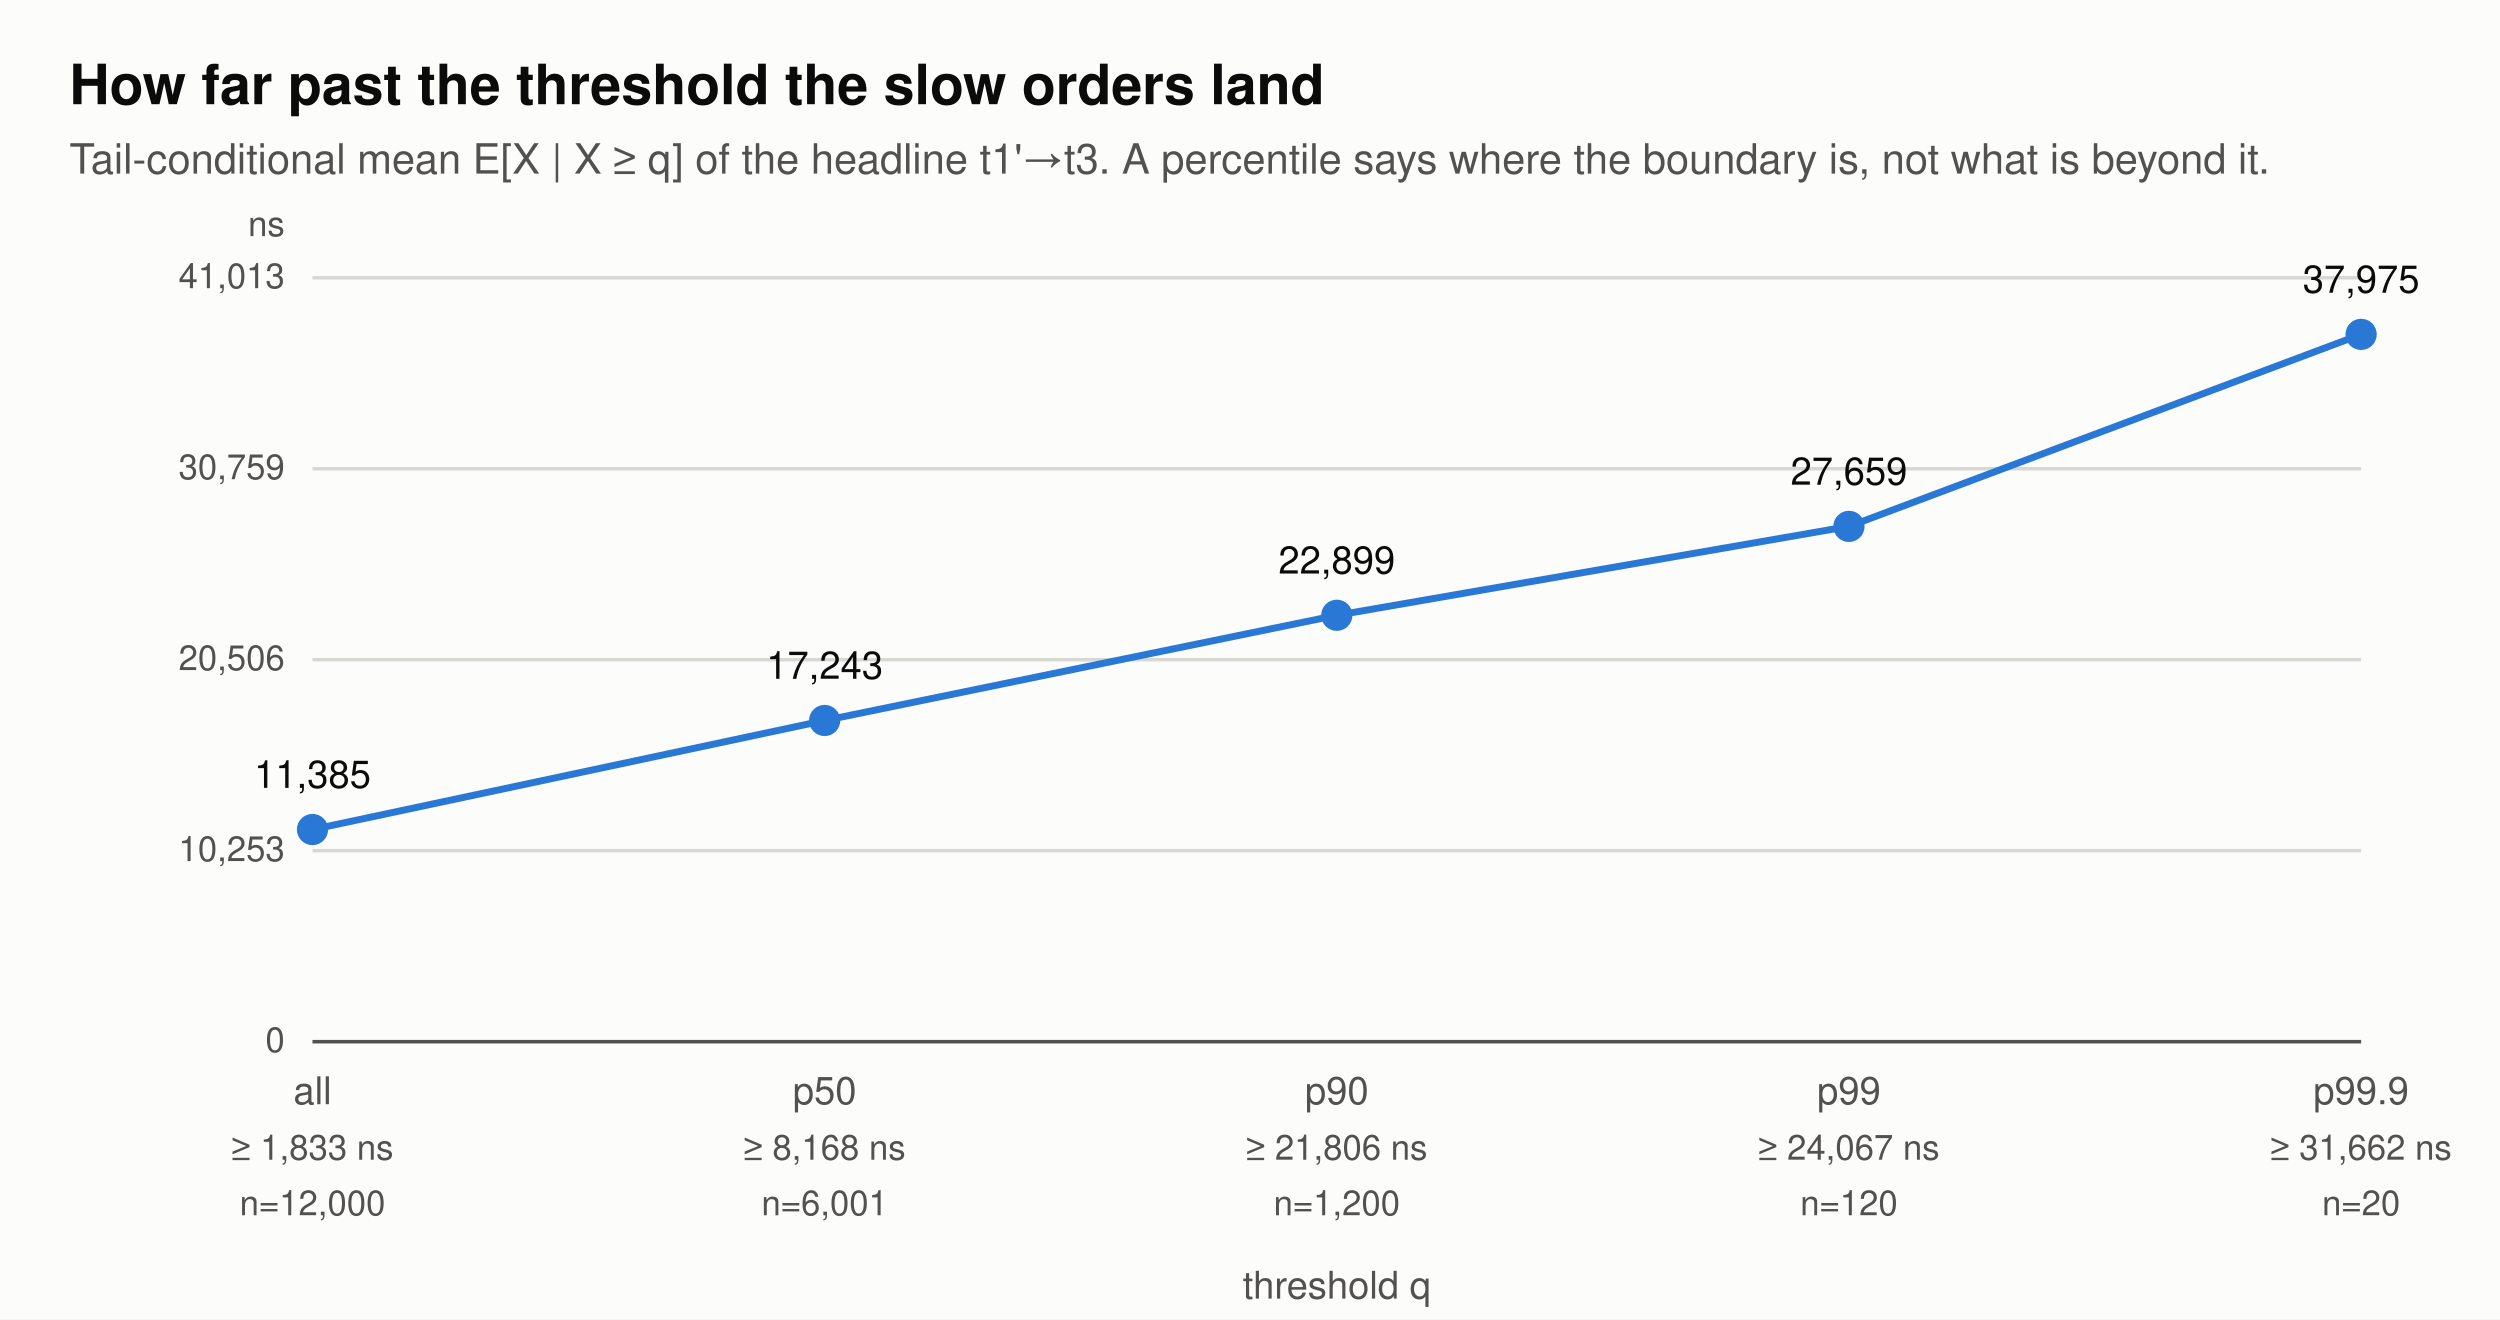
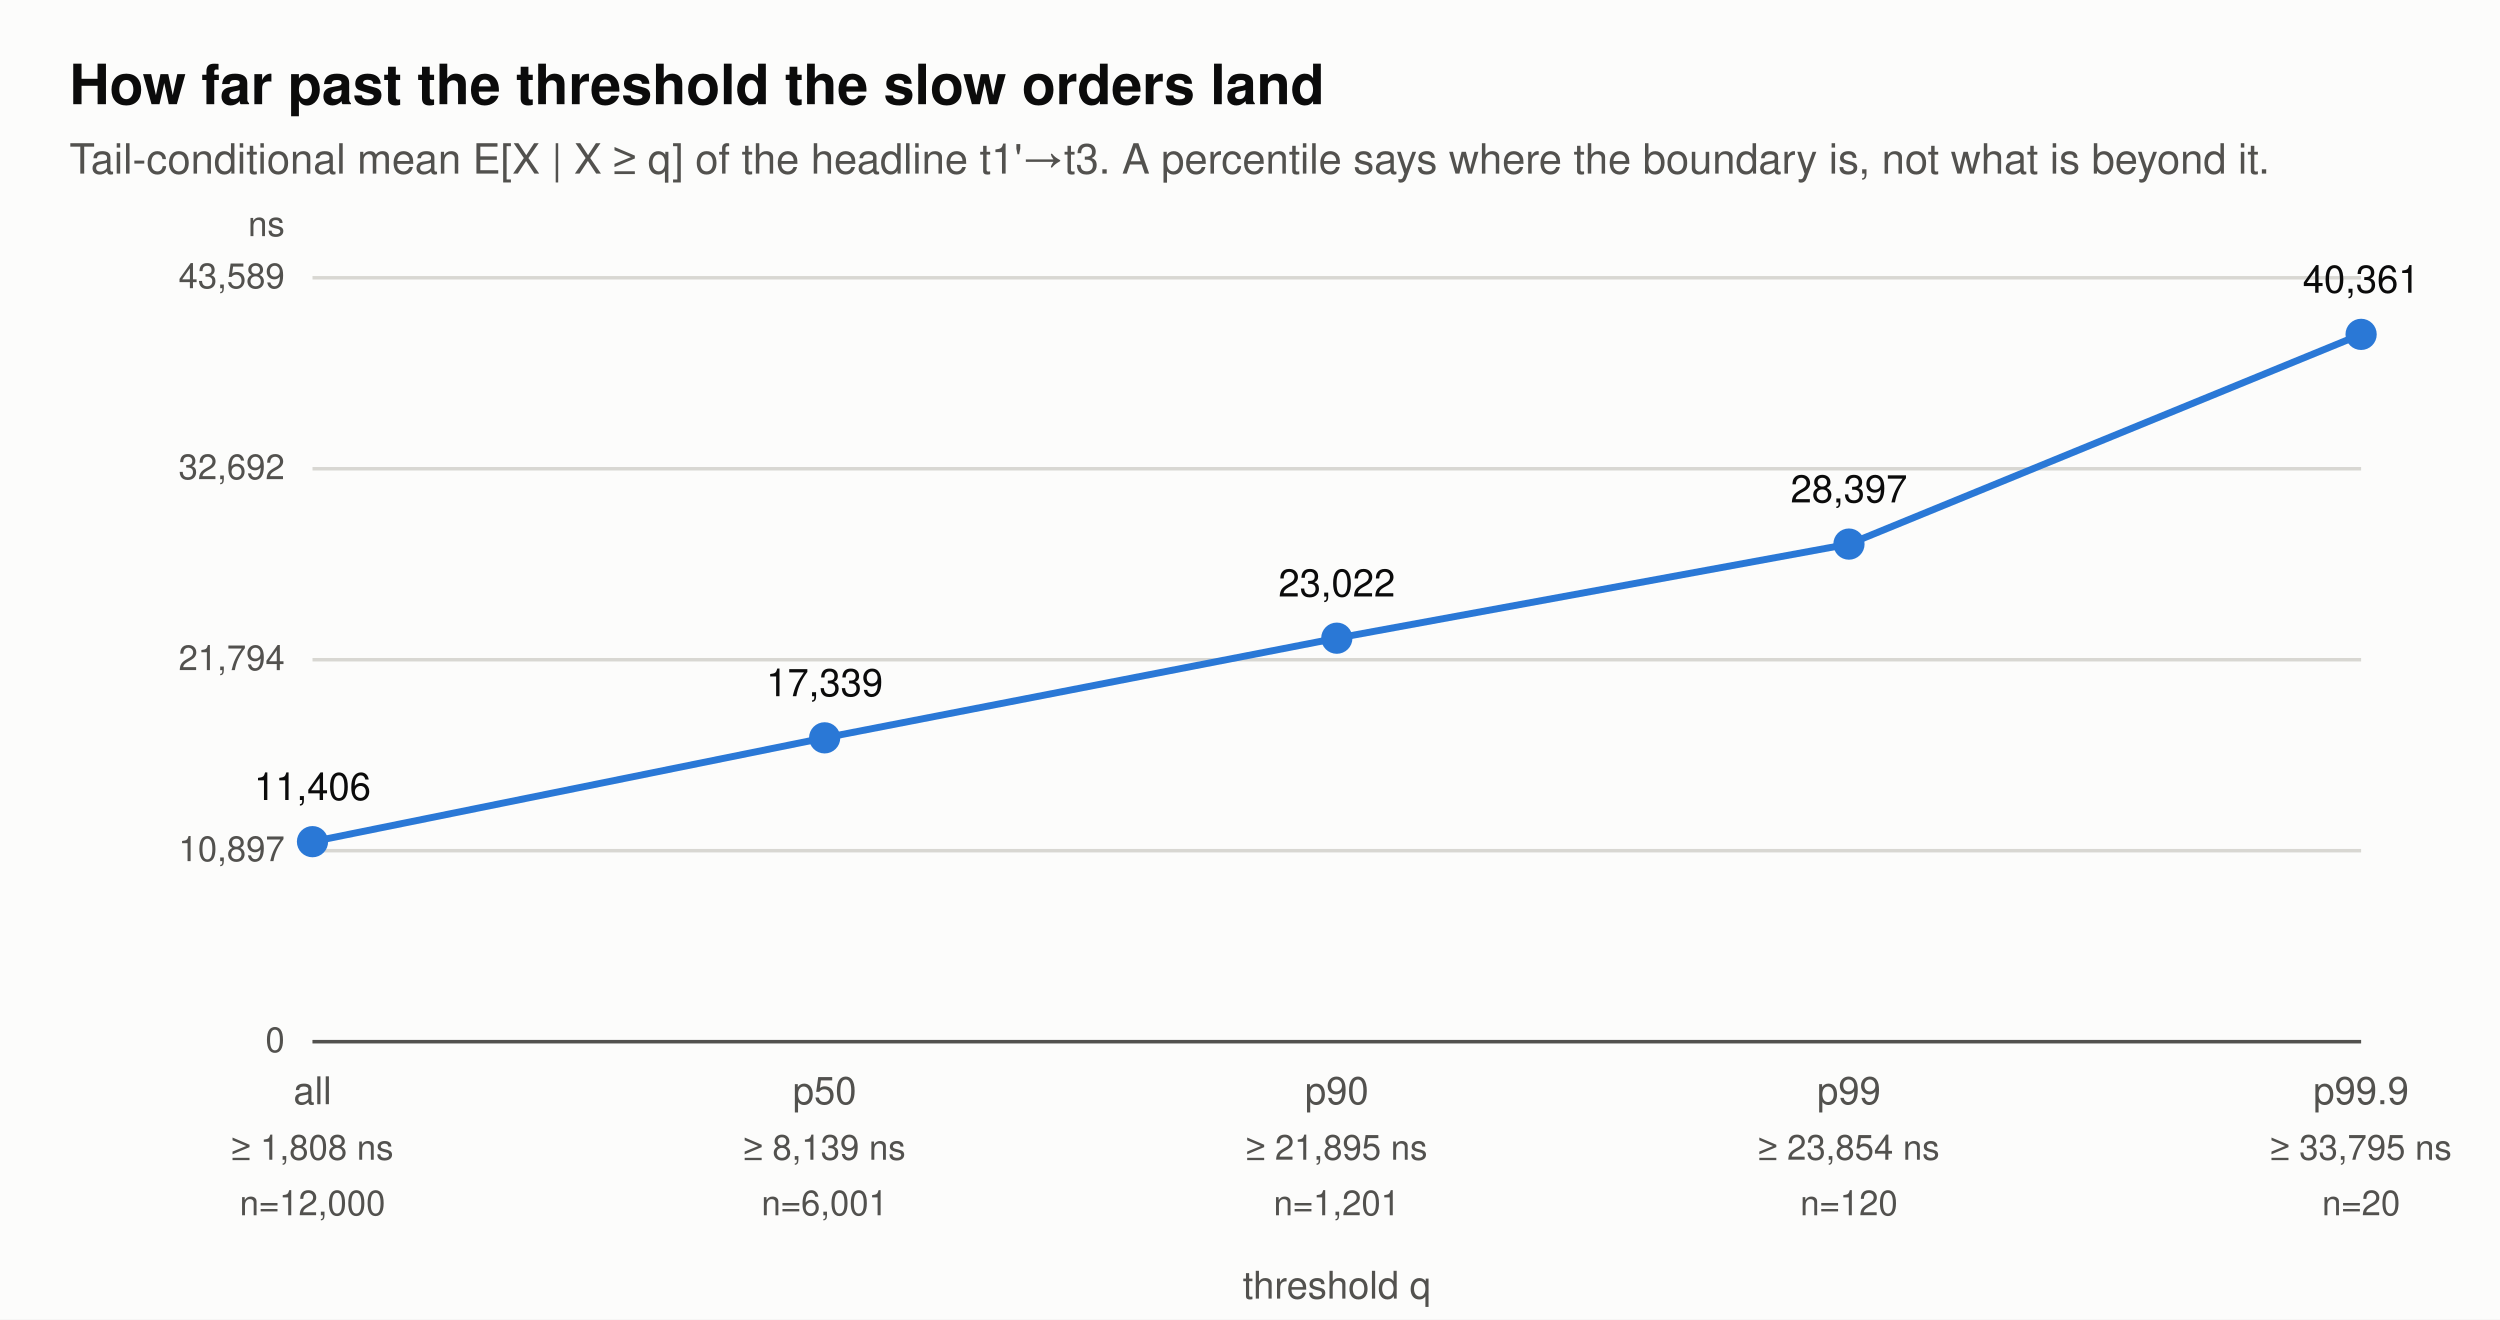
<svg xmlns="http://www.w3.org/2000/svg" viewBox="0 0 720 380" width="720" height="380" role="img" aria-label="Tail-conditional mean of the tick-to-trade headline">
  <style>
  .surface { fill: #fcfcfb; }
  .ink     { fill: #0b0b0b; }
  .muted   { fill: #52514e; }
  .on-fill { fill: #fcfcfb; }
  .grid    { stroke: #d8d7d2; stroke-width: 1; }
  .axis    { stroke: #52514e; stroke-width: 1; }
  .s1 { fill: #2a78d6; stroke: #2a78d6; }
  .s2 { fill: #eb6834; stroke: #eb6834; }
  .s3 { fill: #1baf7a; stroke: #1baf7a; }
  .s4 { fill: #eda100; stroke: #eda100; }
  .k1 { fill: none; stroke: #2a78d6; stroke-width: 2; }
  @media (prefers-color-scheme: dark) {
    .surface { fill: #1a1a19; }
    .ink     { fill: #ffffff; }
    .muted   { fill: #c3c2b7; }
    .on-fill { fill: #1a1a19; }
    .grid    { stroke: #3a3a38; }
    .axis    { stroke: #c3c2b7; }
    .s1 { fill: #3987e5; stroke: #3987e5; }
    .s2 { fill: #d95926; stroke: #d95926; }
    .s3 { fill: #199e70; stroke: #199e70; }
    .s4 { fill: #d59200; stroke: #d59200; }
    .k1 { fill: none; stroke: #3987e5; stroke-width: 2; }
  }
  text { font-family: ui-sans-serif, system-ui, -apple-system, "Segoe UI",
         Helvetica, Arial, sans-serif; }
</style>
  <rect class="surface" x="0" y="0" width="720" height="380" />
  <text class="ink" x="20" y="30" font-size="16" font-weight="600">How far past the threshold the slow orders land</text>
  <text class="muted" x="20" y="50" font-size="12">Tail-conditional mean E[X | X ≥ q] of the headline t1'→t3. A percentile says where the boundary is, not what is beyond it.</text>
  <line class="grid" x1="90" y1="300.0" x2="680" y2="300.0" />
  <text class="muted" x="82" y="303.0" font-size="10" text-anchor="end">0</text>
  <line class="grid" x1="90" y1="245.0" x2="680" y2="245.0" />
-   <text class="muted" x="82" y="248.0" font-size="10" text-anchor="end">10,253</text>
+   <text class="muted" x="82" y="248.0" font-size="10" text-anchor="end">10,897</text>
  <line class="grid" x1="90" y1="190.0" x2="680" y2="190.0" />
-   <text class="muted" x="82" y="193.0" font-size="10" text-anchor="end">20,506</text>
+   <text class="muted" x="82" y="193.0" font-size="10" text-anchor="end">21,794</text>
  <line class="grid" x1="90" y1="135.0" x2="680" y2="135.0" />
-   <text class="muted" x="82" y="138.0" font-size="10" text-anchor="end">30,759</text>
+   <text class="muted" x="82" y="138.0" font-size="10" text-anchor="end">32,692</text>
  <line class="grid" x1="90" y1="80.0" x2="680" y2="80.0" />
-   <text class="muted" x="82" y="83.0" font-size="10" text-anchor="end">41,013</text>
+   <text class="muted" x="82" y="83.0" font-size="10" text-anchor="end">43,589</text>
  <text class="muted" x="82" y="68" font-size="10" text-anchor="end">ns</text>
  <line class="axis" x1="90" y1="300" x2="680" y2="300" />
-   <polyline class="k1" points="90.0,238.9 237.5,207.5 385.0,177.2 532.5,151.6 680.0,96.3" />
-   <circle class="s1" cx="90.0" cy="238.9" r="4" />
-   <text class="ink" x="90.0" y="226.9" font-size="11" text-anchor="middle">11,385</text>
+   <polyline class="k1" points="90.0,242.4 237.5,212.5 385.0,183.8 532.5,156.7 680.0,96.3" />
+   <circle class="s1" cx="90.0" cy="242.4" r="4" />
+   <text class="ink" x="90.0" y="230.4" font-size="11" text-anchor="middle">11,406</text>
  <text class="muted" x="90.0" y="318" font-size="11" text-anchor="middle">all</text>
-   <text class="muted" x="90.0" y="334" font-size="10" text-anchor="middle">≥ 1,833 ns</text>
+   <text class="muted" x="90.0" y="334" font-size="10" text-anchor="middle">≥ 1,808 ns</text>
  <text class="muted" x="90.0" y="350" font-size="10" text-anchor="middle">n=12,000</text>
-   <circle class="s1" cx="237.5" cy="207.5" r="4" />
-   <text class="ink" x="237.5" y="195.5" font-size="11" text-anchor="middle">17,243</text>
+   <circle class="s1" cx="237.5" cy="212.5" r="4" />
+   <text class="ink" x="237.5" y="200.5" font-size="11" text-anchor="middle">17,339</text>
  <text class="muted" x="237.5" y="318" font-size="11" text-anchor="middle">p50</text>
-   <text class="muted" x="237.5" y="334" font-size="10" text-anchor="middle">≥ 8,168 ns</text>
+   <text class="muted" x="237.5" y="334" font-size="10" text-anchor="middle">≥ 8,139 ns</text>
  <text class="muted" x="237.5" y="350" font-size="10" text-anchor="middle">n=6,001</text>
-   <circle class="s1" cx="385.0" cy="177.2" r="4" />
-   <text class="ink" x="385.0" y="165.2" font-size="11" text-anchor="middle">22,899</text>
+   <circle class="s1" cx="385.0" cy="183.8" r="4" />
+   <text class="ink" x="385.0" y="171.8" font-size="11" text-anchor="middle">23,022</text>
  <text class="muted" x="385.0" y="318" font-size="11" text-anchor="middle">p90</text>
-   <text class="muted" x="385.0" y="334" font-size="10" text-anchor="middle">≥ 21,806 ns</text>
-   <text class="muted" x="385.0" y="350" font-size="10" text-anchor="middle">n=1,200</text>
-   <circle class="s1" cx="532.5" cy="151.6" r="4" />
-   <text class="ink" x="532.5" y="139.6" font-size="11" text-anchor="middle">27,659</text>
+   <text class="muted" x="385.0" y="334" font-size="10" text-anchor="middle">≥ 21,895 ns</text>
+   <text class="muted" x="385.0" y="350" font-size="10" text-anchor="middle">n=1,201</text>
+   <circle class="s1" cx="532.5" cy="156.7" r="4" />
+   <text class="ink" x="532.5" y="144.7" font-size="11" text-anchor="middle">28,397</text>
  <text class="muted" x="532.5" y="318" font-size="11" text-anchor="middle">p99</text>
-   <text class="muted" x="532.5" y="334" font-size="10" text-anchor="middle">≥ 24,067 ns</text>
+   <text class="muted" x="532.5" y="334" font-size="10" text-anchor="middle">≥ 23,854 ns</text>
  <text class="muted" x="532.5" y="350" font-size="10" text-anchor="middle">n=120</text>
  <circle class="s1" cx="680.0" cy="96.3" r="4" />
-   <text class="ink" x="680.0" y="84.3" font-size="11" text-anchor="middle">37,975</text>
+   <text class="ink" x="680.0" y="84.3" font-size="11" text-anchor="middle">40,361</text>
  <text class="muted" x="680.0" y="318" font-size="11" text-anchor="middle">p99.9</text>
-   <text class="muted" x="680.0" y="334" font-size="10" text-anchor="middle">≥ 31,662 ns</text>
+   <text class="muted" x="680.0" y="334" font-size="10" text-anchor="middle">≥ 33,795 ns</text>
  <text class="muted" x="680.0" y="350" font-size="10" text-anchor="middle">n=20</text>
  <text class="muted" x="385" y="374" font-size="11" text-anchor="middle">threshold q</text>
</svg>
